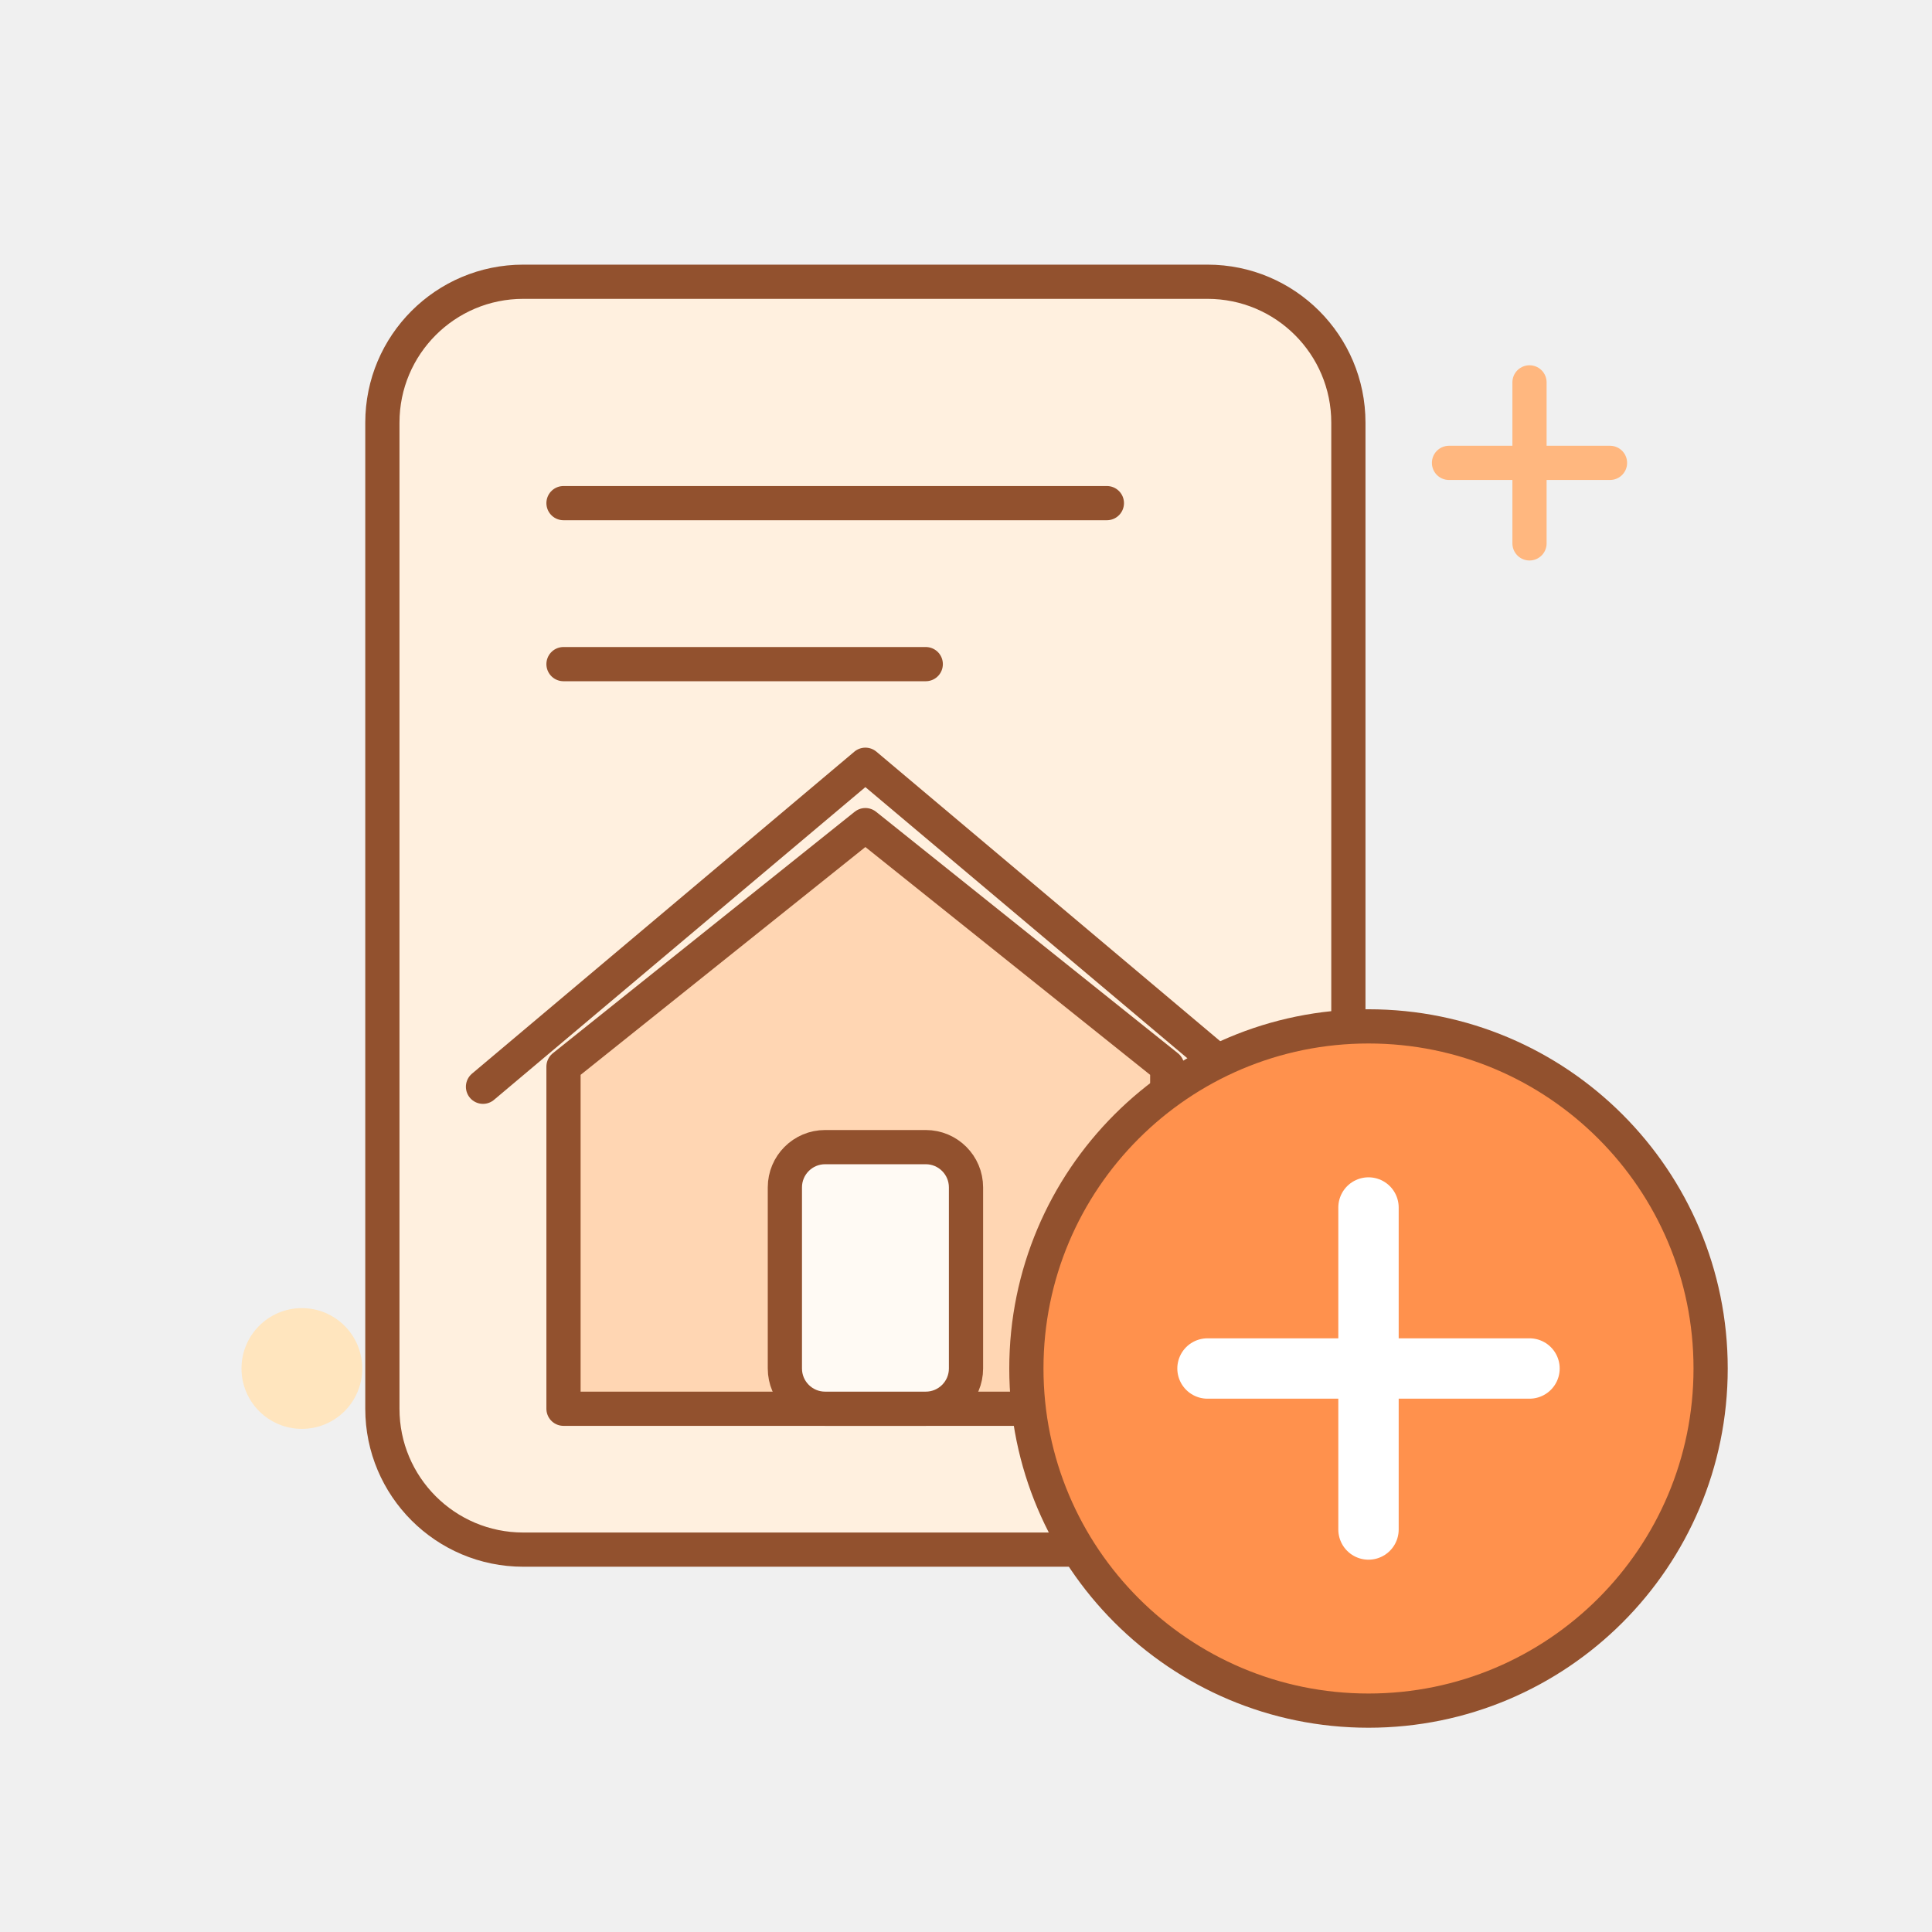
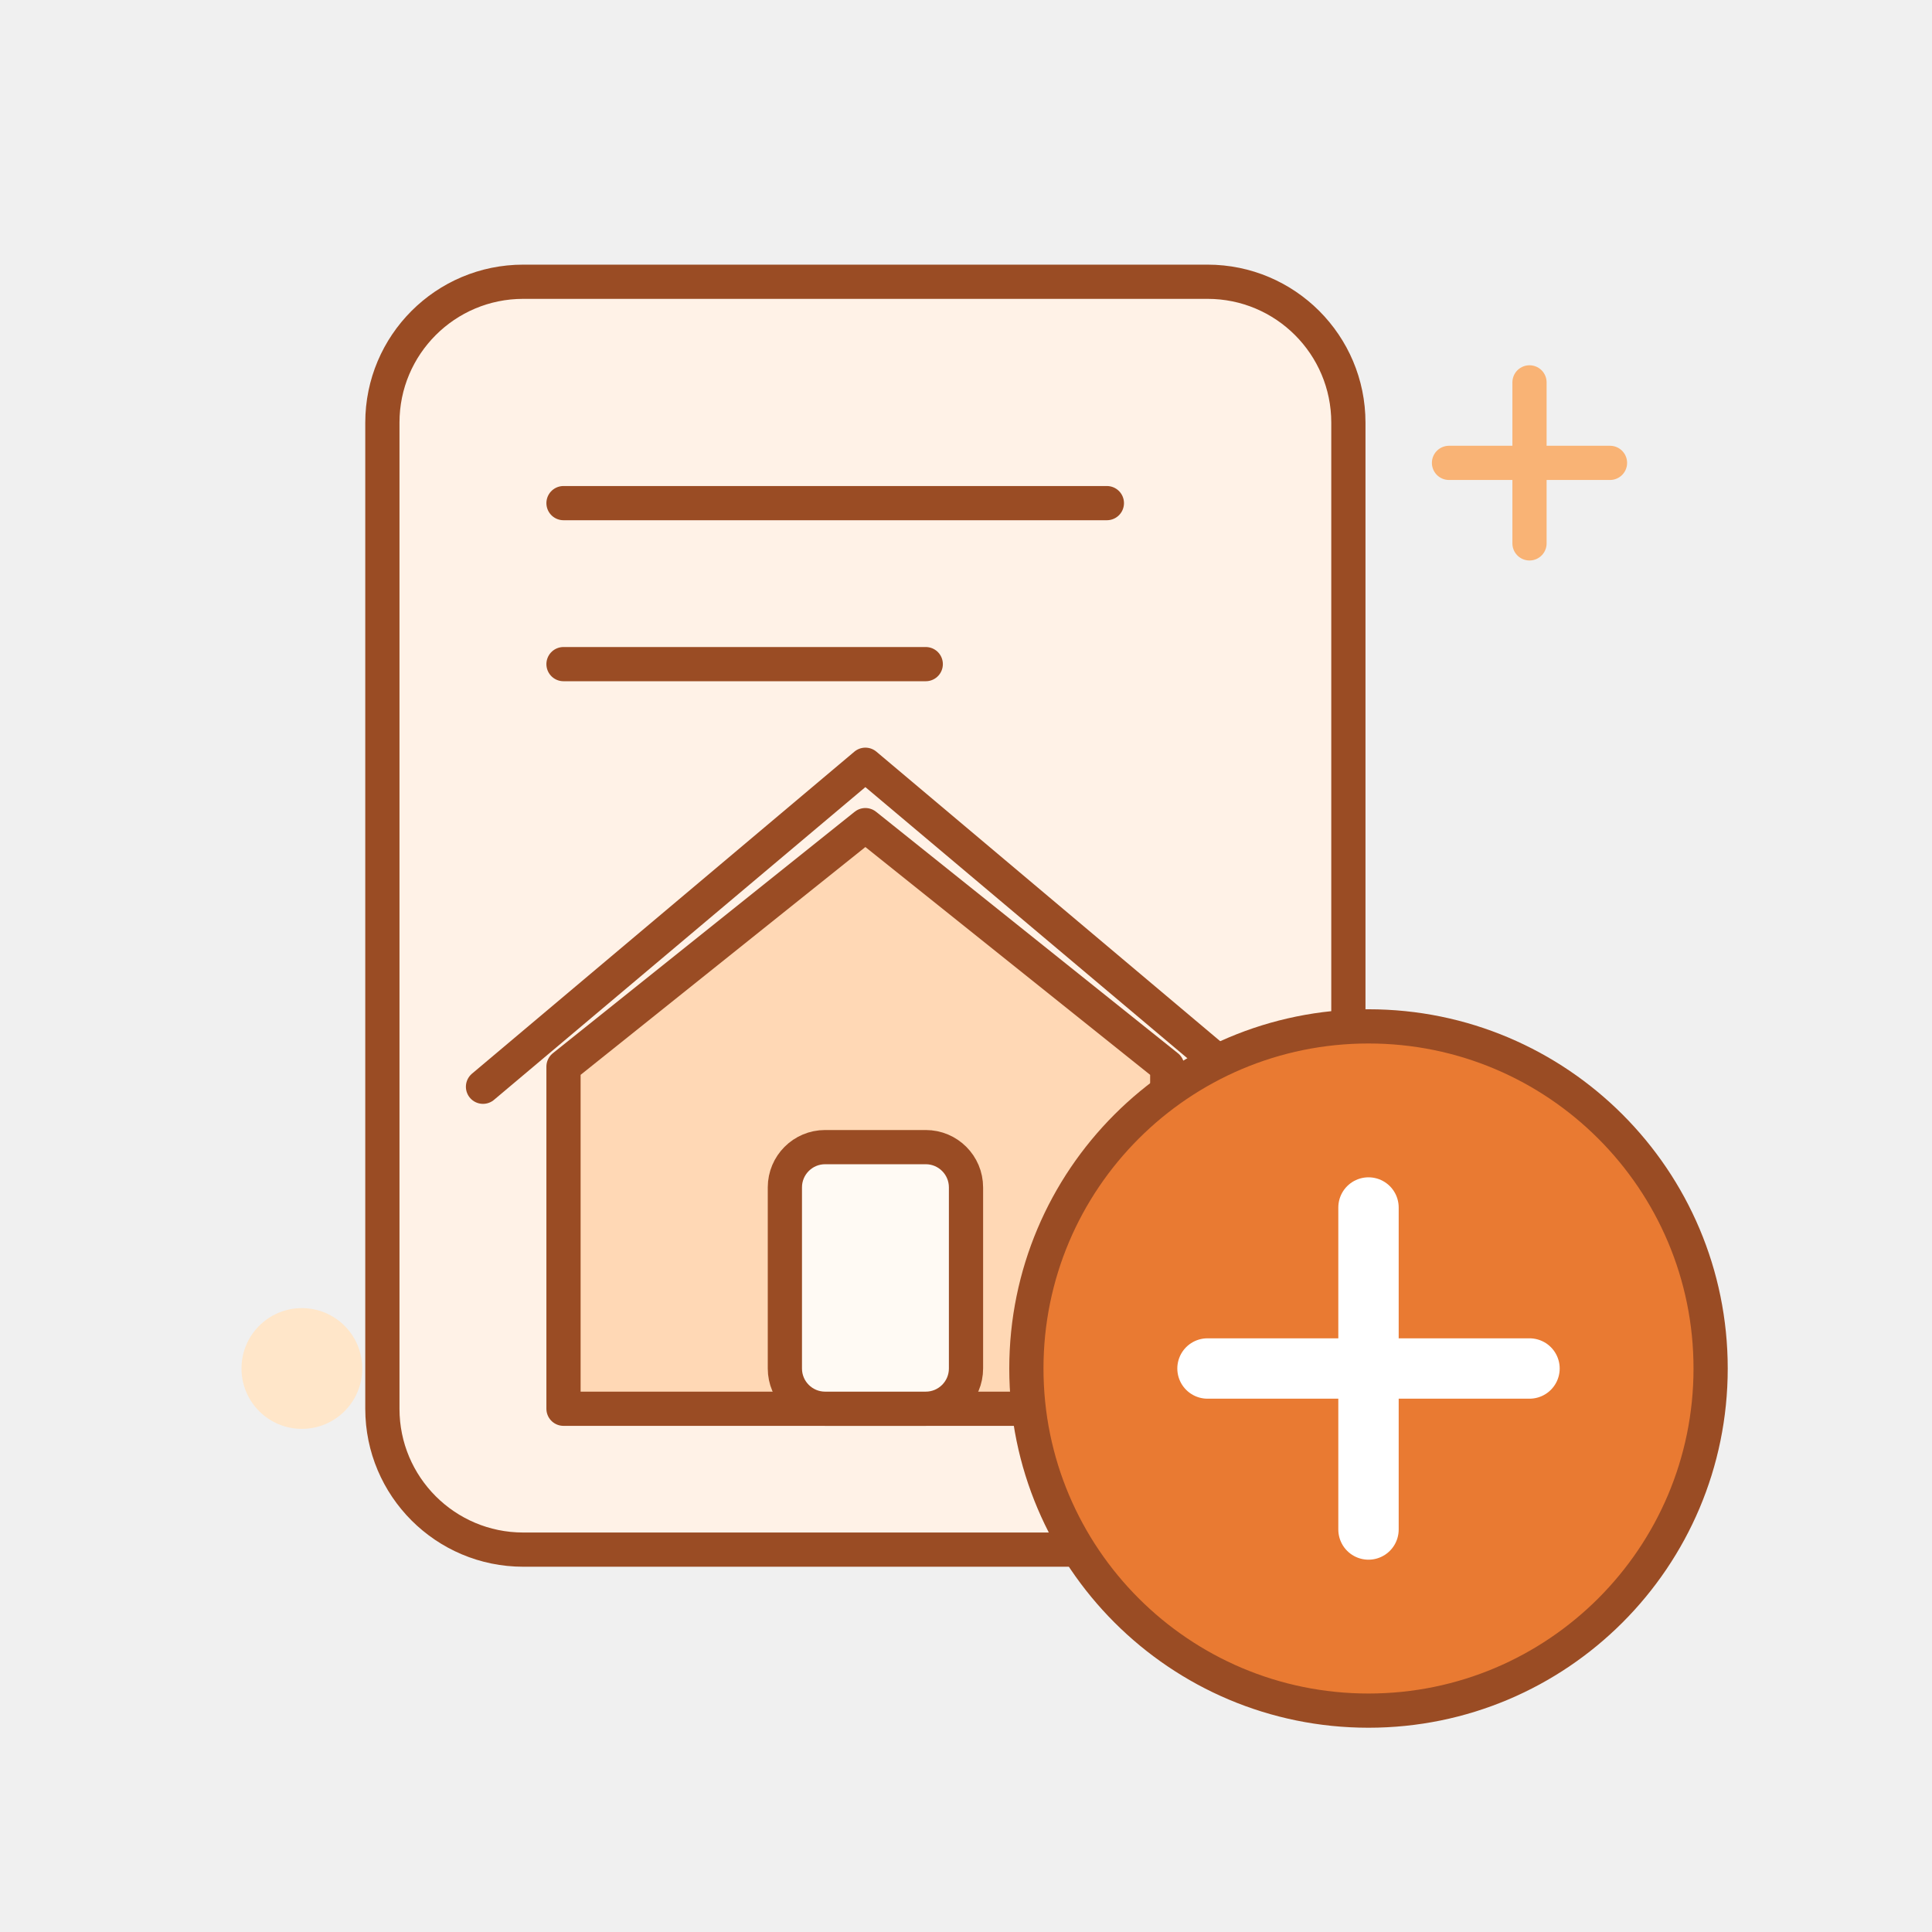
<svg xmlns="http://www.w3.org/2000/svg" width="96" height="96" viewBox="0 0 96 96">
-   <g stroke="#92512E" stroke-width="1.7" stroke-linecap="round" stroke-linejoin="round">
-     <rect x="19" y="14" width="48" height="63" rx="7" fill="#FFF0DF" />
+   <g stroke="#9A4C24" stroke-width="1.7" stroke-linecap="round" stroke-linejoin="round">
+     <rect x="19" y="14" width="48" height="63" rx="7" fill="#FFF2E7" />
    <path d="M28 25h27M28 33h18" fill="none" />
-     <path d="m28 53 15-12 15 12v17H28Z" fill="#FFD6B3" />
+     <path d="m28 53 15-12 15 12v17H28Z" fill="#FFD8B5" />
    <path d="m24 54 19-16 19 16" fill="none" />
    <rect x="39" y="57" width="9" height="13" rx="2" fill="#FFFAF4" />
-     <circle cx="68" cy="68" r="17" fill="#FF914D" />
+     <circle cx="68" cy="68" r="17" fill="#E97A32" />
    <path d="M68 60v16M60 68h16" stroke="#FFFFFF" stroke-width="3" />
-     <path d="M76 19v8M72 23h8" stroke="#FFB77F" />
-     <circle cx="15" cy="68" r="3" fill="#FFE5BE" stroke="none" />
+     <path d="M76 19v8M72 23h8" stroke="#F9B375" />
+     <circle cx="15" cy="68" r="3" fill="#FFE6C9" stroke="none" />
  </g>
</svg>
